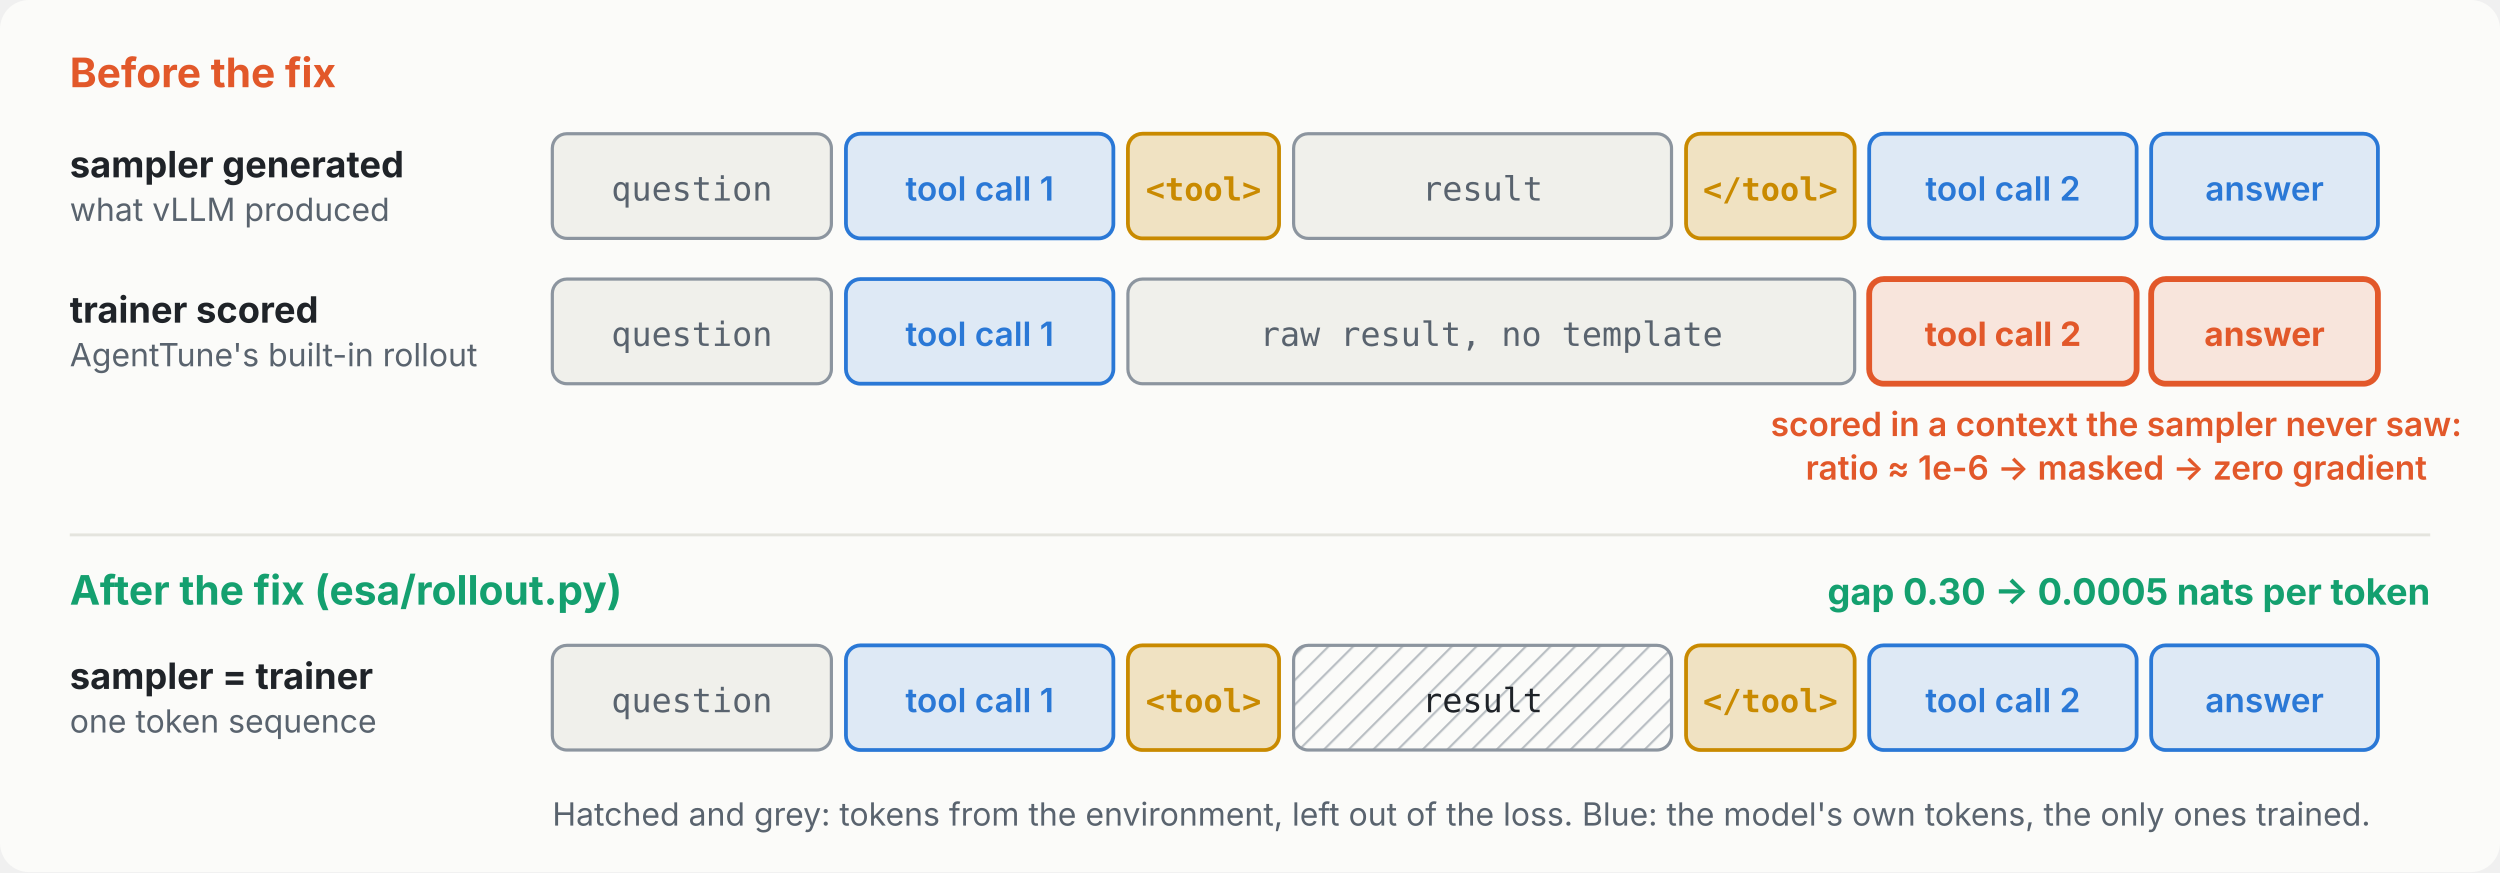
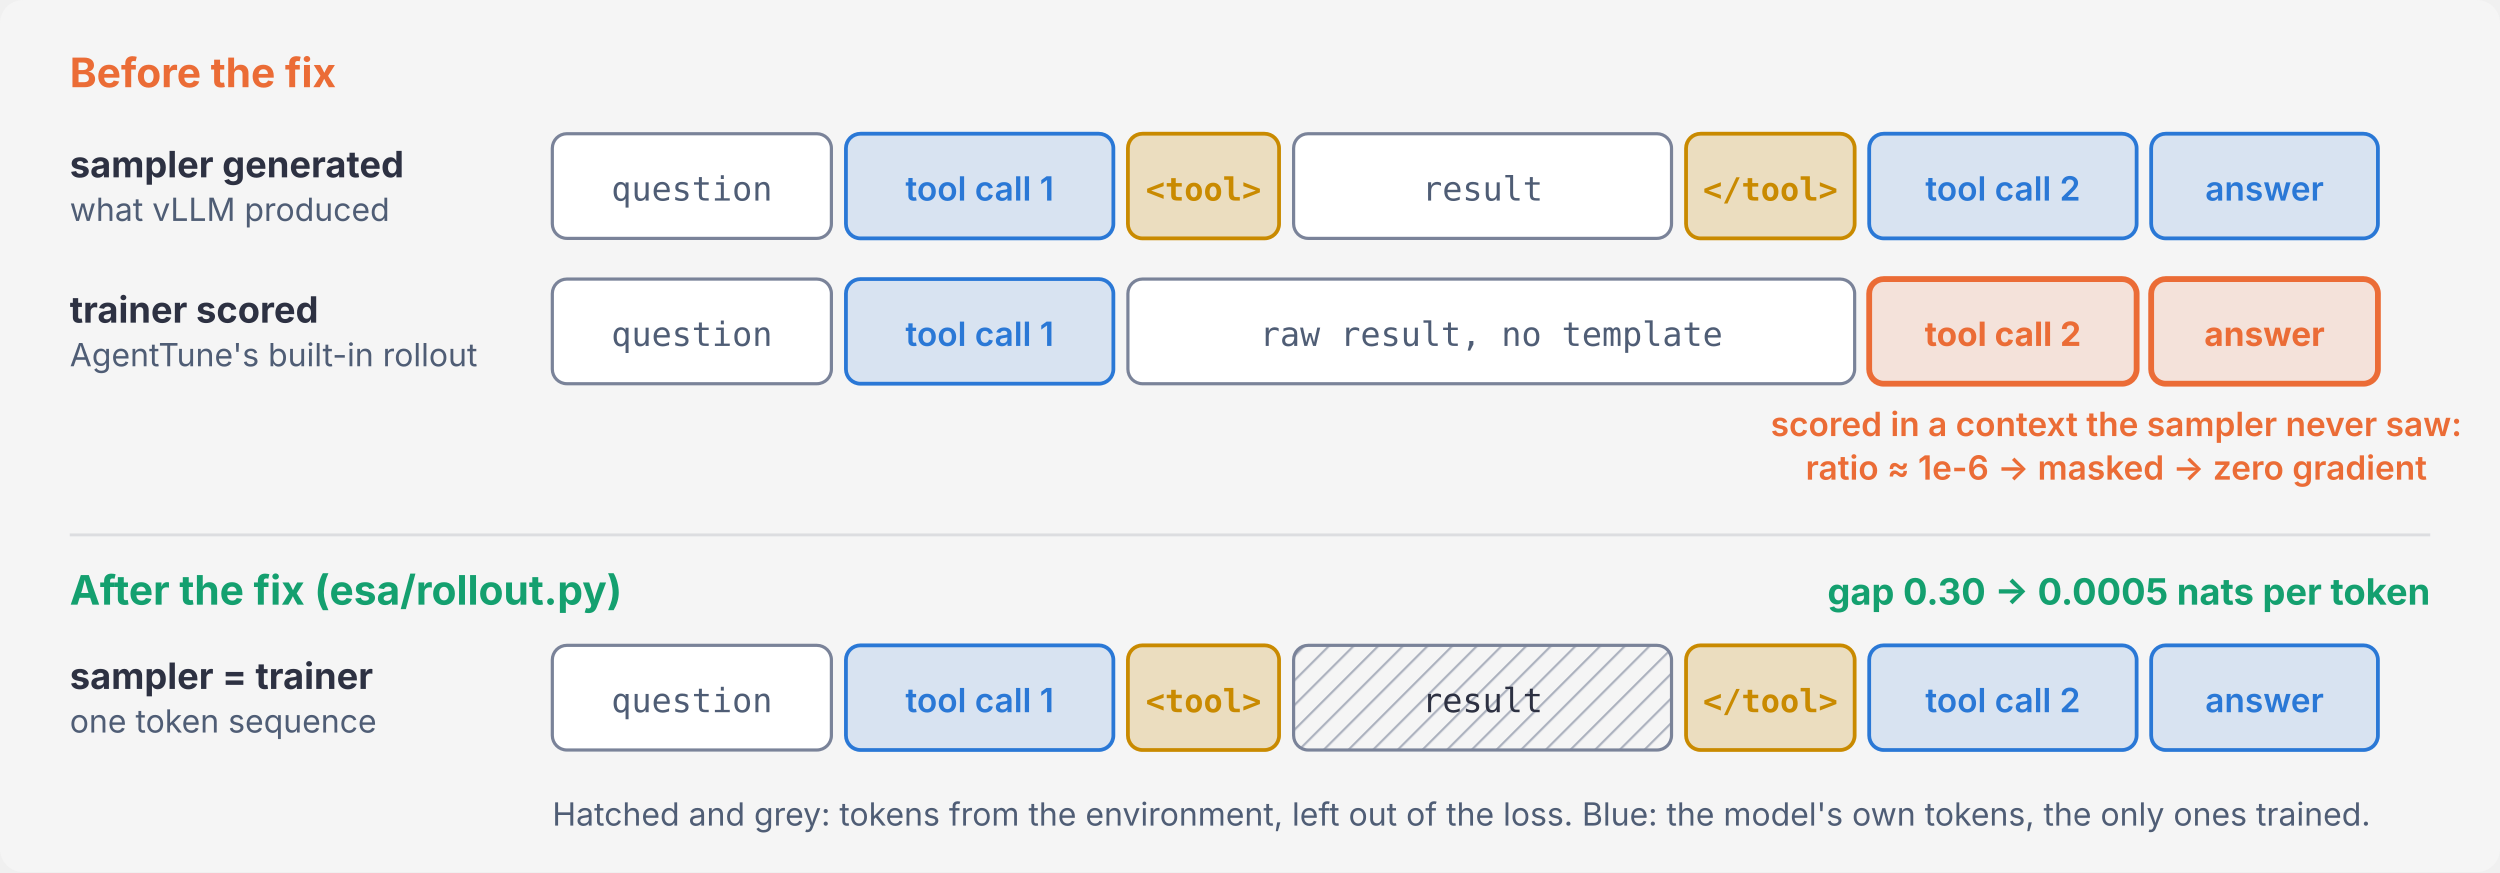
- <svg xmlns="http://www.w3.org/2000/svg" viewBox="0 0 860 300" width="860" height="300" role="img" aria-label="The rollout fix. Before: the sampler generated the second tool call after a tool result wrapped in Tiny Aya's chat template, but the trainer scored it after the raw result, so the probability ratio was about one in a million, every sequence was masked and the gradient was zero. After: sampler and trainer share one token sequence, and the tool result is masked from the loss." font-family="Inter, -apple-system, 'Segoe UI', Helvetica, Arial, sans-serif">
+ <svg xmlns="http://www.w3.org/2000/svg" viewBox="0 0 860 300" width="860" height="300" role="img" aria-label="The rollout fix. Before: the sampler generated the second tool call after a tool result wrapped in Tiny Aya's chat template, but the trainer scored it after the raw result, so the probability ratio was about one in a million, every sequence was masked and the gradient was zero. After: sampler and trainer share one token sequence, and the tool result is masked from the loss." font-family="Geist, Inter, -apple-system, 'Segoe UI', Helvetica, Arial, sans-serif">
  <defs>
    <marker id="ar-line" viewBox="0 0 10 10" refX="9" refY="5" markerWidth="7" markerHeight="7" orient="auto-start-reverse">
-       <path d="M0,0 L10,5 L0,10 z" fill="#8c959f" />
+       <path d="M0,0 L10,5 L0,10 z" fill="#7a8399" />
    </marker>
    <marker id="ar-orange" viewBox="0 0 10 10" refX="9" refY="5" markerWidth="7" markerHeight="7" orient="auto-start-reverse">
-       <path d="M0,0 L10,5 L0,10 z" fill="#e2582a" />
+       <path d="M0,0 L10,5 L0,10 z" fill="#eb6c36" />
    </marker>
    <marker id="ar-green" viewBox="0 0 10 10" refX="9" refY="5" markerWidth="7" markerHeight="7" orient="auto-start-reverse">
      <path d="M0,0 L10,5 L0,10 z" fill="#14a06f" />
    </marker>
    <marker id="ar-blue" viewBox="0 0 10 10" refX="9" refY="5" markerWidth="7" markerHeight="7" orient="auto-start-reverse">
      <path d="M0,0 L10,5 L0,10 z" fill="#2a78d6" />
    </marker>
    <marker id="ar-muted" viewBox="0 0 10 10" refX="9" refY="5" markerWidth="7" markerHeight="7" orient="auto-start-reverse">
-       <path d="M0,0 L10,5 L0,10 z" fill="#59636e" />
+       <path d="M0,0 L10,5 L0,10 z" fill="#4f5d75" />
    </marker>
    <pattern id="hatch" width="6" height="6" patternUnits="userSpaceOnUse" patternTransform="rotate(45)">
-       <line x1="0" y1="0" x2="0" y2="6" stroke="#8c959f" stroke-width="1.6" opacity=".55" />
+       <line x1="0" y1="0" x2="0" y2="6" stroke="#7a8399" stroke-width="1.6" opacity=".55" />
    </pattern>
  </defs>
-   <rect width="860" height="300" rx="10" fill="#fbfbf9" />
-   <text x="24" y="30" font-size="14" fill="#e2582a" text-anchor="start" font-weight="700">Before the fix</text>
-   <text x="24" y="61" font-size="12.5" fill="#1f2328" text-anchor="start" font-weight="700">sampler generated</text>
-   <text x="24" y="76" font-size="11" fill="#59636e" text-anchor="start" font-weight="400">what vLLM produced</text>
-   <rect x="190" y="46" width="96" height="36" rx="5" fill="#f0f0eb" fill-opacity="1" stroke="#8c959f" stroke-width="1.1" />
-   <text x="238.0" y="69" font-size="11.5" fill="#59636e" text-anchor="middle" font-weight="400" font-family="ui-monospace, 'SF Mono', Menlo, Consolas, monospace">question</text>
+   <rect width="860" height="300" rx="8" fill="#f5f5f5" />
+   <text x="24" y="30" font-size="14" fill="#eb6c36" text-anchor="start" font-weight="700">Before the fix</text>
+   <text x="24" y="61" font-size="12.5" fill="#2d3142" text-anchor="start" font-weight="700">sampler generated</text>
+   <text x="24" y="76" font-size="11" fill="#4f5d75" text-anchor="start" font-weight="400">what vLLM produced</text>
+   <rect x="190" y="46" width="96" height="36" rx="5" fill="#ffffff" fill-opacity="1" stroke="#7a8399" stroke-width="1.1" />
+   <text x="238.0" y="69" font-size="11.5" fill="#4f5d75" text-anchor="middle" font-weight="400" font-family="'Geist Mono', ui-monospace, SFMono-Regular, Menlo, Consolas, monospace">question</text>
  <rect x="291" y="46" width="92" height="36" rx="5" fill="#2a78d6" fill-opacity="0.14" stroke="#2a78d6" stroke-width="1.3" />
  <text x="337.0" y="69" font-size="11.5" fill="#2a78d6" text-anchor="middle" font-weight="600">tool call 1</text>
  <rect x="388" y="46" width="52" height="36" rx="5" fill="#c98a00" fill-opacity="0.22" stroke="#c98a00" stroke-width="1.3" />
-   <text x="414.0" y="69" font-size="11" fill="#c98a00" text-anchor="middle" font-weight="700" font-family="ui-monospace, 'SF Mono', Menlo, Consolas, monospace">&lt;tool&gt;</text>
-   <rect x="445" y="46" width="130" height="36" rx="5" fill="#f0f0eb" fill-opacity="1" stroke="#8c959f" stroke-width="1.1" />
-   <text x="510.0" y="69" font-size="11.5" fill="#59636e" text-anchor="middle" font-weight="400" font-family="ui-monospace, 'SF Mono', Menlo, Consolas, monospace">result</text>
+   <text x="414.0" y="69" font-size="11" fill="#c98a00" text-anchor="middle" font-weight="700" font-family="'Geist Mono', ui-monospace, SFMono-Regular, Menlo, Consolas, monospace">&lt;tool&gt;</text>
+   <rect x="445" y="46" width="130" height="36" rx="5" fill="#ffffff" fill-opacity="1" stroke="#7a8399" stroke-width="1.1" />
+   <text x="510.0" y="69" font-size="11.5" fill="#4f5d75" text-anchor="middle" font-weight="400" font-family="'Geist Mono', ui-monospace, SFMono-Regular, Menlo, Consolas, monospace">result</text>
  <rect x="580" y="46" width="58" height="36" rx="5" fill="#c98a00" fill-opacity="0.22" stroke="#c98a00" stroke-width="1.3" />
-   <text x="609.0" y="69" font-size="11" fill="#c98a00" text-anchor="middle" font-weight="700" font-family="ui-monospace, 'SF Mono', Menlo, Consolas, monospace">&lt;/tool&gt;</text>
+   <text x="609.0" y="69" font-size="11" fill="#c98a00" text-anchor="middle" font-weight="700" font-family="'Geist Mono', ui-monospace, SFMono-Regular, Menlo, Consolas, monospace">&lt;/tool&gt;</text>
  <rect x="643" y="46" width="92" height="36" rx="5" fill="#2a78d6" fill-opacity="0.14" stroke="#2a78d6" stroke-width="1.3" />
  <text x="689.0" y="69" font-size="11.5" fill="#2a78d6" text-anchor="middle" font-weight="600">tool call 2</text>
  <rect x="740" y="46" width="78" height="36" rx="5" fill="#2a78d6" fill-opacity="0.14" stroke="#2a78d6" stroke-width="1.3" />
  <text x="779.0" y="69" font-size="11.5" fill="#2a78d6" text-anchor="middle" font-weight="600">answer</text>
-   <text x="24" y="111" font-size="12.5" fill="#1f2328" text-anchor="start" font-weight="700">trainer scored</text>
-   <text x="24" y="126" font-size="11" fill="#59636e" text-anchor="start" font-weight="400">AgentTune's built-in rollout</text>
-   <rect x="190" y="96" width="96" height="36" rx="5" fill="#f0f0eb" fill-opacity="1" stroke="#8c959f" stroke-width="1.1" />
-   <text x="238.0" y="119" font-size="11.5" fill="#59636e" text-anchor="middle" font-weight="400" font-family="ui-monospace, 'SF Mono', Menlo, Consolas, monospace">question</text>
+   <text x="24" y="111" font-size="12.5" fill="#2d3142" text-anchor="start" font-weight="700">trainer scored</text>
+   <text x="24" y="126" font-size="11" fill="#4f5d75" text-anchor="start" font-weight="400">AgentTune's built-in rollout</text>
+   <rect x="190" y="96" width="96" height="36" rx="5" fill="#ffffff" fill-opacity="1" stroke="#7a8399" stroke-width="1.1" />
+   <text x="238.0" y="119" font-size="11.5" fill="#4f5d75" text-anchor="middle" font-weight="400" font-family="'Geist Mono', ui-monospace, SFMono-Regular, Menlo, Consolas, monospace">question</text>
  <rect x="291" y="96" width="92" height="36" rx="5" fill="#2a78d6" fill-opacity="0.14" stroke="#2a78d6" stroke-width="1.3" />
  <text x="337.0" y="119" font-size="11.5" fill="#2a78d6" text-anchor="middle" font-weight="600">tool call 1</text>
-   <rect x="388" y="96" width="250" height="36" rx="5" fill="#f0f0eb" fill-opacity="1" stroke="#8c959f" stroke-width="1.1" />
-   <text x="513.0" y="119" font-size="11.5" fill="#59636e" text-anchor="middle" font-weight="400" font-family="ui-monospace, 'SF Mono', Menlo, Consolas, monospace">raw result, no template</text>
-   <rect x="643" y="96" width="92" height="36" rx="5" fill="#e2582a" fill-opacity="0.14" stroke="#e2582a" stroke-width="2" />
-   <text x="689.0" y="119" font-size="11.5" fill="#e2582a" text-anchor="middle" font-weight="700">tool call 2</text>
-   <rect x="740" y="96" width="78" height="36" rx="5" fill="#e2582a" fill-opacity="0.14" stroke="#e2582a" stroke-width="2" />
-   <text x="779.0" y="119" font-size="11.5" fill="#e2582a" text-anchor="middle" font-weight="700">answer</text>
-   <text x="728" y="150" font-size="11.5" fill="#e2582a" text-anchor="middle" font-weight="600">scored in a context the sampler never saw:</text>
-   <text x="728" y="165" font-size="11.5" fill="#e2582a" text-anchor="middle" font-weight="600">ratio ≈ 1e-6 → masked → zero gradient</text>
-   <line x1="24" y1="184" x2="836" y2="184" stroke="#e4e4de" stroke-width="1" opacity="1" />
+   <rect x="388" y="96" width="250" height="36" rx="5" fill="#ffffff" fill-opacity="1" stroke="#7a8399" stroke-width="1.1" />
+   <text x="513.0" y="119" font-size="11.5" fill="#4f5d75" text-anchor="middle" font-weight="400" font-family="'Geist Mono', ui-monospace, SFMono-Regular, Menlo, Consolas, monospace">raw result, no template</text>
+   <rect x="643" y="96" width="92" height="36" rx="5" fill="#eb6c36" fill-opacity="0.14" stroke="#eb6c36" stroke-width="2" />
+   <text x="689.0" y="119" font-size="11.5" fill="#eb6c36" text-anchor="middle" font-weight="700">tool call 2</text>
+   <rect x="740" y="96" width="78" height="36" rx="5" fill="#eb6c36" fill-opacity="0.14" stroke="#eb6c36" stroke-width="2" />
+   <text x="779.0" y="119" font-size="11.5" fill="#eb6c36" text-anchor="middle" font-weight="700">answer</text>
+   <text x="728" y="150" font-size="11.5" fill="#eb6c36" text-anchor="middle" font-weight="600">scored in a context the sampler never saw:</text>
+   <text x="728" y="165" font-size="11.5" fill="#eb6c36" text-anchor="middle" font-weight="600">ratio ≈ 1e-6 → masked → zero gradient</text>
+   <line x1="24" y1="184" x2="836" y2="184" stroke="#dcdde0" stroke-width="1" opacity="1" />
  <text x="24" y="208" font-size="14" fill="#14a06f" text-anchor="start" font-weight="700">After the fix (esa/rollout.py)</text>
-   <text x="24" y="237" font-size="12.5" fill="#1f2328" text-anchor="start" font-weight="700">sampler = trainer</text>
-   <text x="24" y="252" font-size="11" fill="#59636e" text-anchor="start" font-weight="400">one token sequence</text>
-   <rect x="190" y="222" width="96" height="36" rx="5" fill="#f0f0eb" fill-opacity="1" stroke="#8c959f" stroke-width="1.1" />
-   <text x="238.0" y="245" font-size="11.5" fill="#59636e" text-anchor="middle" font-weight="400" font-family="ui-monospace, 'SF Mono', Menlo, Consolas, monospace">question</text>
+   <text x="24" y="237" font-size="12.5" fill="#2d3142" text-anchor="start" font-weight="700">sampler = trainer</text>
+   <text x="24" y="252" font-size="11" fill="#4f5d75" text-anchor="start" font-weight="400">one token sequence</text>
+   <rect x="190" y="222" width="96" height="36" rx="5" fill="#ffffff" fill-opacity="1" stroke="#7a8399" stroke-width="1.1" />
+   <text x="238.0" y="245" font-size="11.5" fill="#4f5d75" text-anchor="middle" font-weight="400" font-family="'Geist Mono', ui-monospace, SFMono-Regular, Menlo, Consolas, monospace">question</text>
  <rect x="291" y="222" width="92" height="36" rx="5" fill="#2a78d6" fill-opacity="0.14" stroke="#2a78d6" stroke-width="1.3" />
  <text x="337.0" y="245" font-size="11.5" fill="#2a78d6" text-anchor="middle" font-weight="600">tool call 1</text>
  <rect x="388" y="222" width="52" height="36" rx="5" fill="#c98a00" fill-opacity="0.22" stroke="#c98a00" stroke-width="1.3" />
-   <text x="414.0" y="245" font-size="11" fill="#c98a00" text-anchor="middle" font-weight="700" font-family="ui-monospace, 'SF Mono', Menlo, Consolas, monospace">&lt;tool&gt;</text>
-   <rect x="445" y="222" width="130" height="36" rx="5" fill="url(#hatch)" fill-opacity="1" stroke="#8c959f" stroke-width="1.1" />
-   <text x="510.0" y="245" font-size="11.5" fill="#1f2328" text-anchor="middle" font-weight="400" font-family="ui-monospace, 'SF Mono', Menlo, Consolas, monospace">result</text>
+   <text x="414.0" y="245" font-size="11" fill="#c98a00" text-anchor="middle" font-weight="700" font-family="'Geist Mono', ui-monospace, SFMono-Regular, Menlo, Consolas, monospace">&lt;tool&gt;</text>
+   <rect x="445" y="222" width="130" height="36" rx="5" fill="url(#hatch)" fill-opacity="1" stroke="#7a8399" stroke-width="1.1" />
+   <text x="510.0" y="245" font-size="11.5" fill="#2d3142" text-anchor="middle" font-weight="400" font-family="'Geist Mono', ui-monospace, SFMono-Regular, Menlo, Consolas, monospace">result</text>
  <rect x="580" y="222" width="58" height="36" rx="5" fill="#c98a00" fill-opacity="0.22" stroke="#c98a00" stroke-width="1.3" />
-   <text x="609.0" y="245" font-size="11" fill="#c98a00" text-anchor="middle" font-weight="700" font-family="ui-monospace, 'SF Mono', Menlo, Consolas, monospace">&lt;/tool&gt;</text>
+   <text x="609.0" y="245" font-size="11" fill="#c98a00" text-anchor="middle" font-weight="700" font-family="'Geist Mono', ui-monospace, SFMono-Regular, Menlo, Consolas, monospace">&lt;/tool&gt;</text>
  <rect x="643" y="222" width="92" height="36" rx="5" fill="#2a78d6" fill-opacity="0.14" stroke="#2a78d6" stroke-width="1.3" />
  <text x="689.0" y="245" font-size="11.5" fill="#2a78d6" text-anchor="middle" font-weight="600">tool call 2</text>
  <rect x="740" y="222" width="78" height="36" rx="5" fill="#2a78d6" fill-opacity="0.14" stroke="#2a78d6" stroke-width="1.3" />
  <text x="779.0" y="245" font-size="11.5" fill="#2a78d6" text-anchor="middle" font-weight="600">answer</text>
-   <text x="190" y="284" font-size="11" fill="#59636e" text-anchor="start" font-weight="400">Hatched and grey: tokens from the environment, left out of the loss. Blue: the model's own tokens, the only ones trained.</text>
+   <text x="190" y="284" font-size="11" fill="#4f5d75" text-anchor="start" font-weight="400">Hatched and grey: tokens from the environment, left out of the loss. Blue: the model's own tokens, the only ones trained.</text>
  <text x="836" y="208" font-size="12.5" fill="#14a06f" text-anchor="end" font-weight="700">gap 0.30 → 0.0005 nats per token</text>
</svg>
